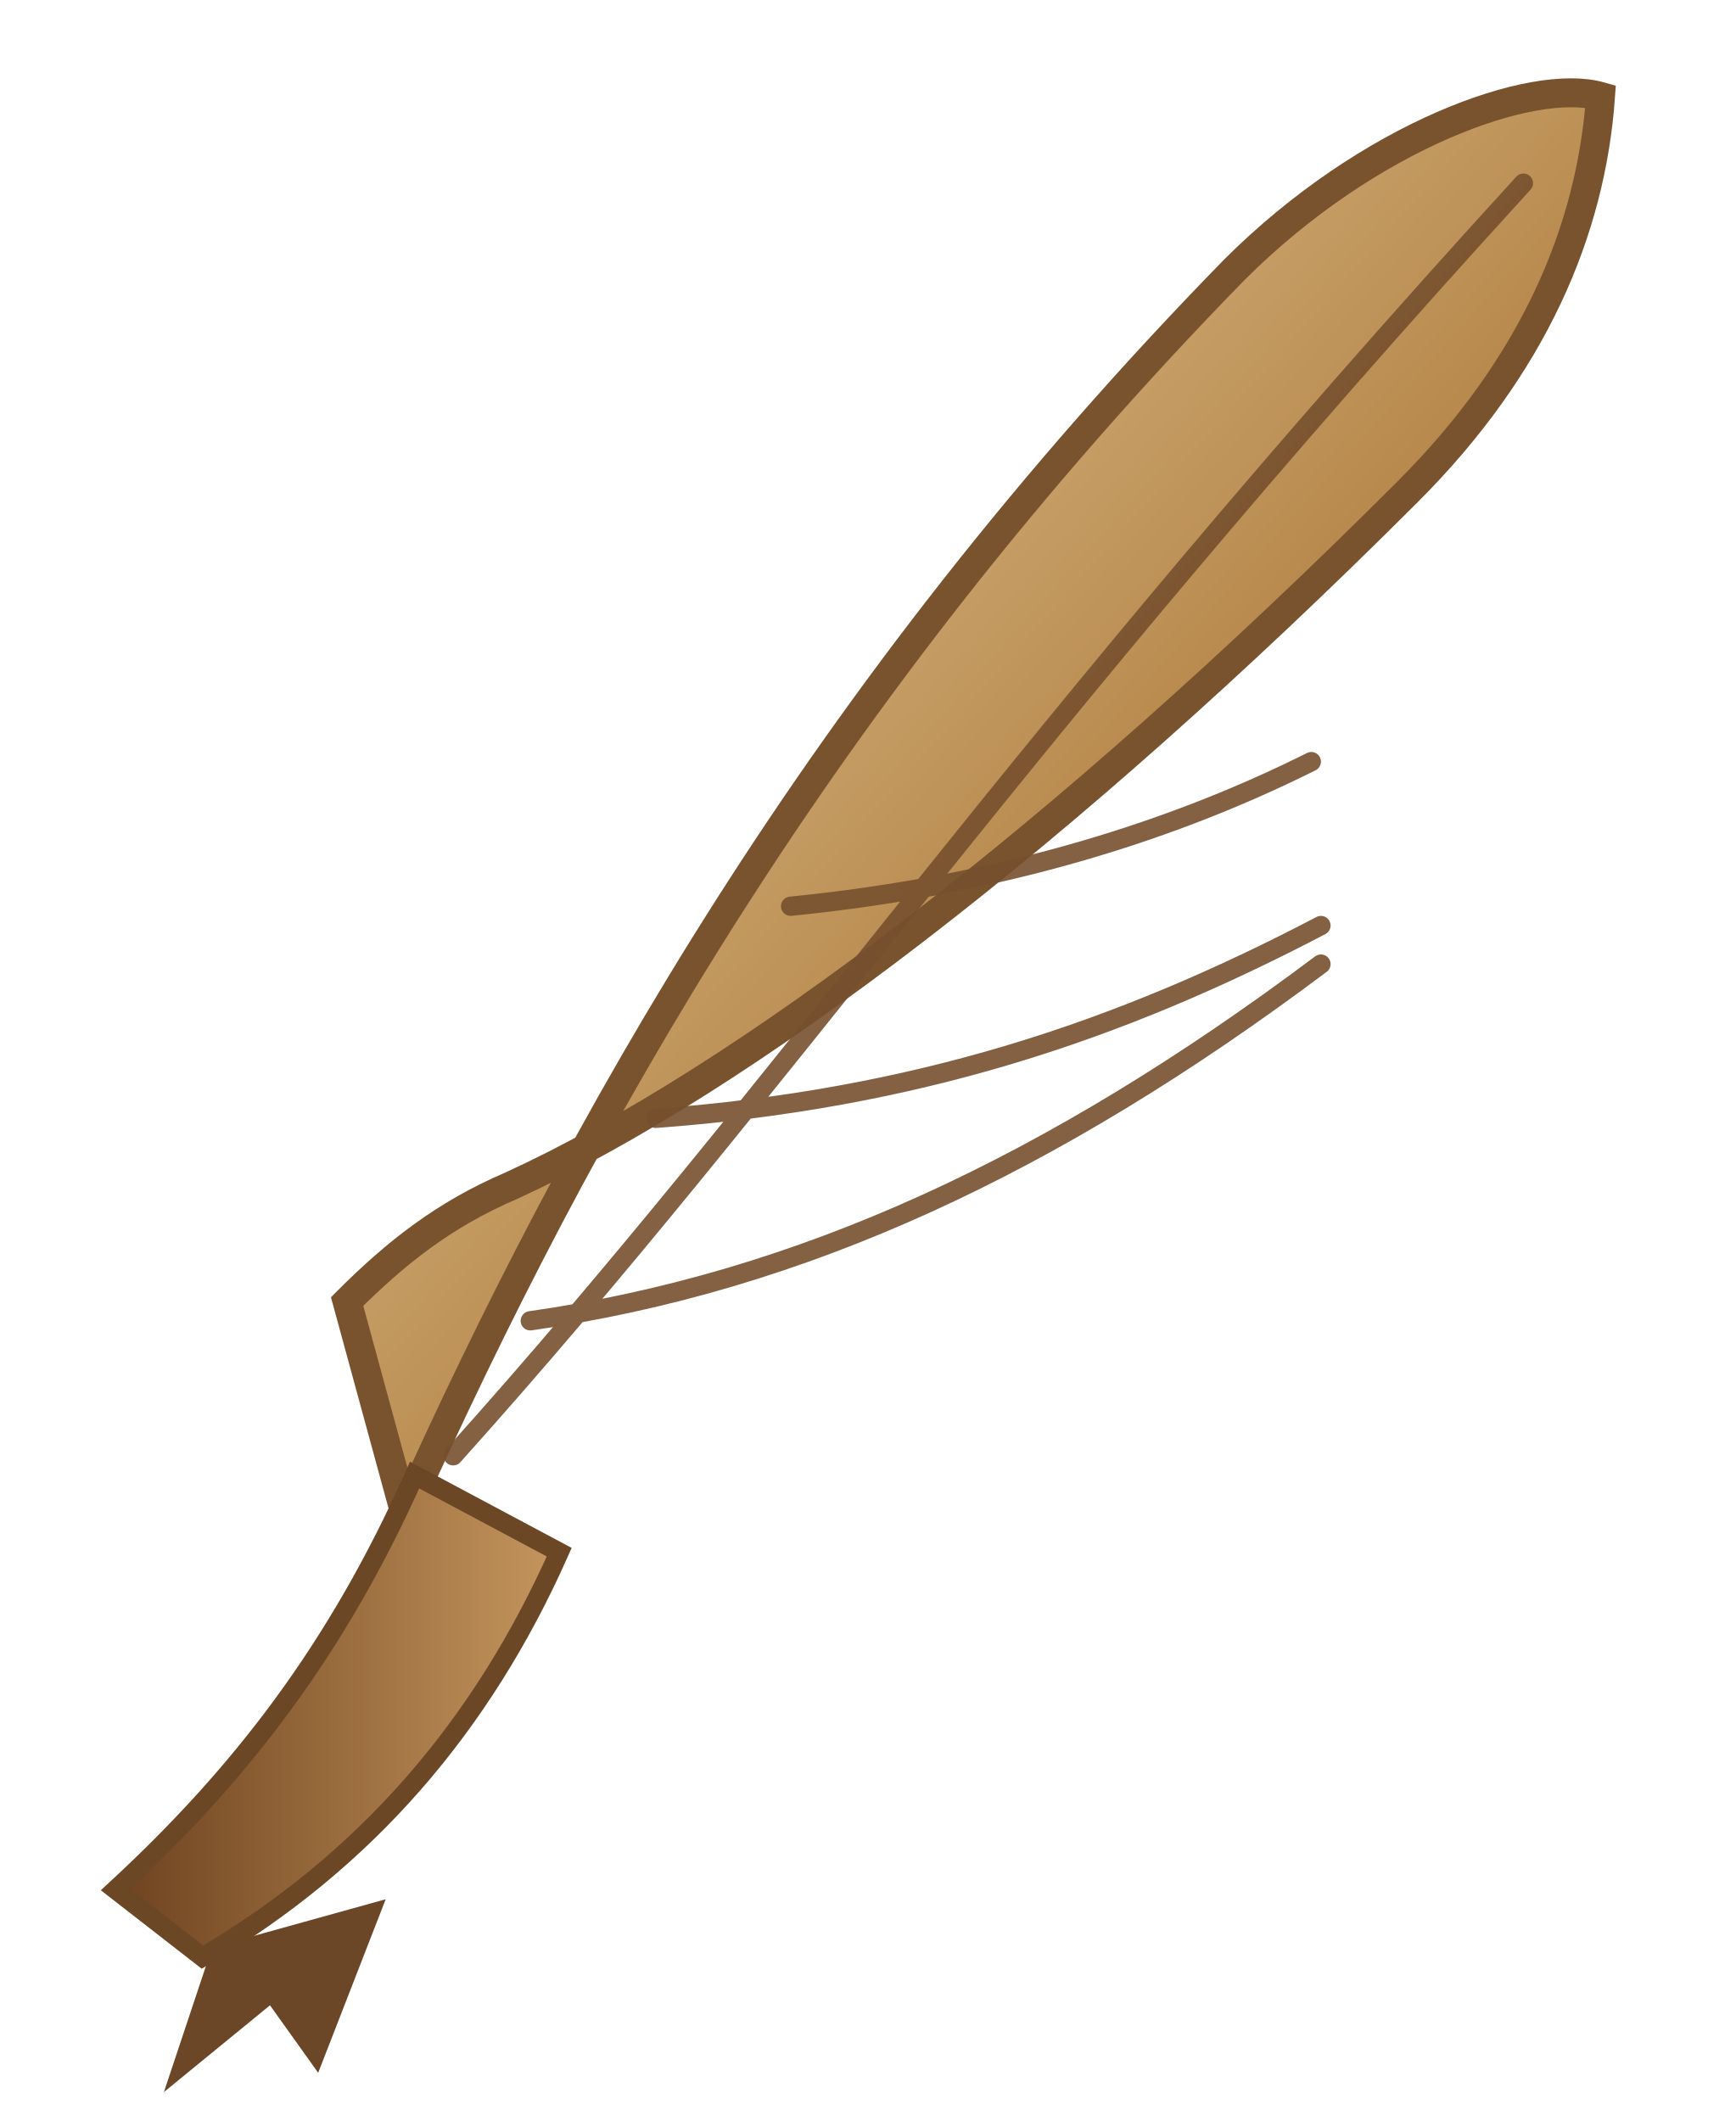
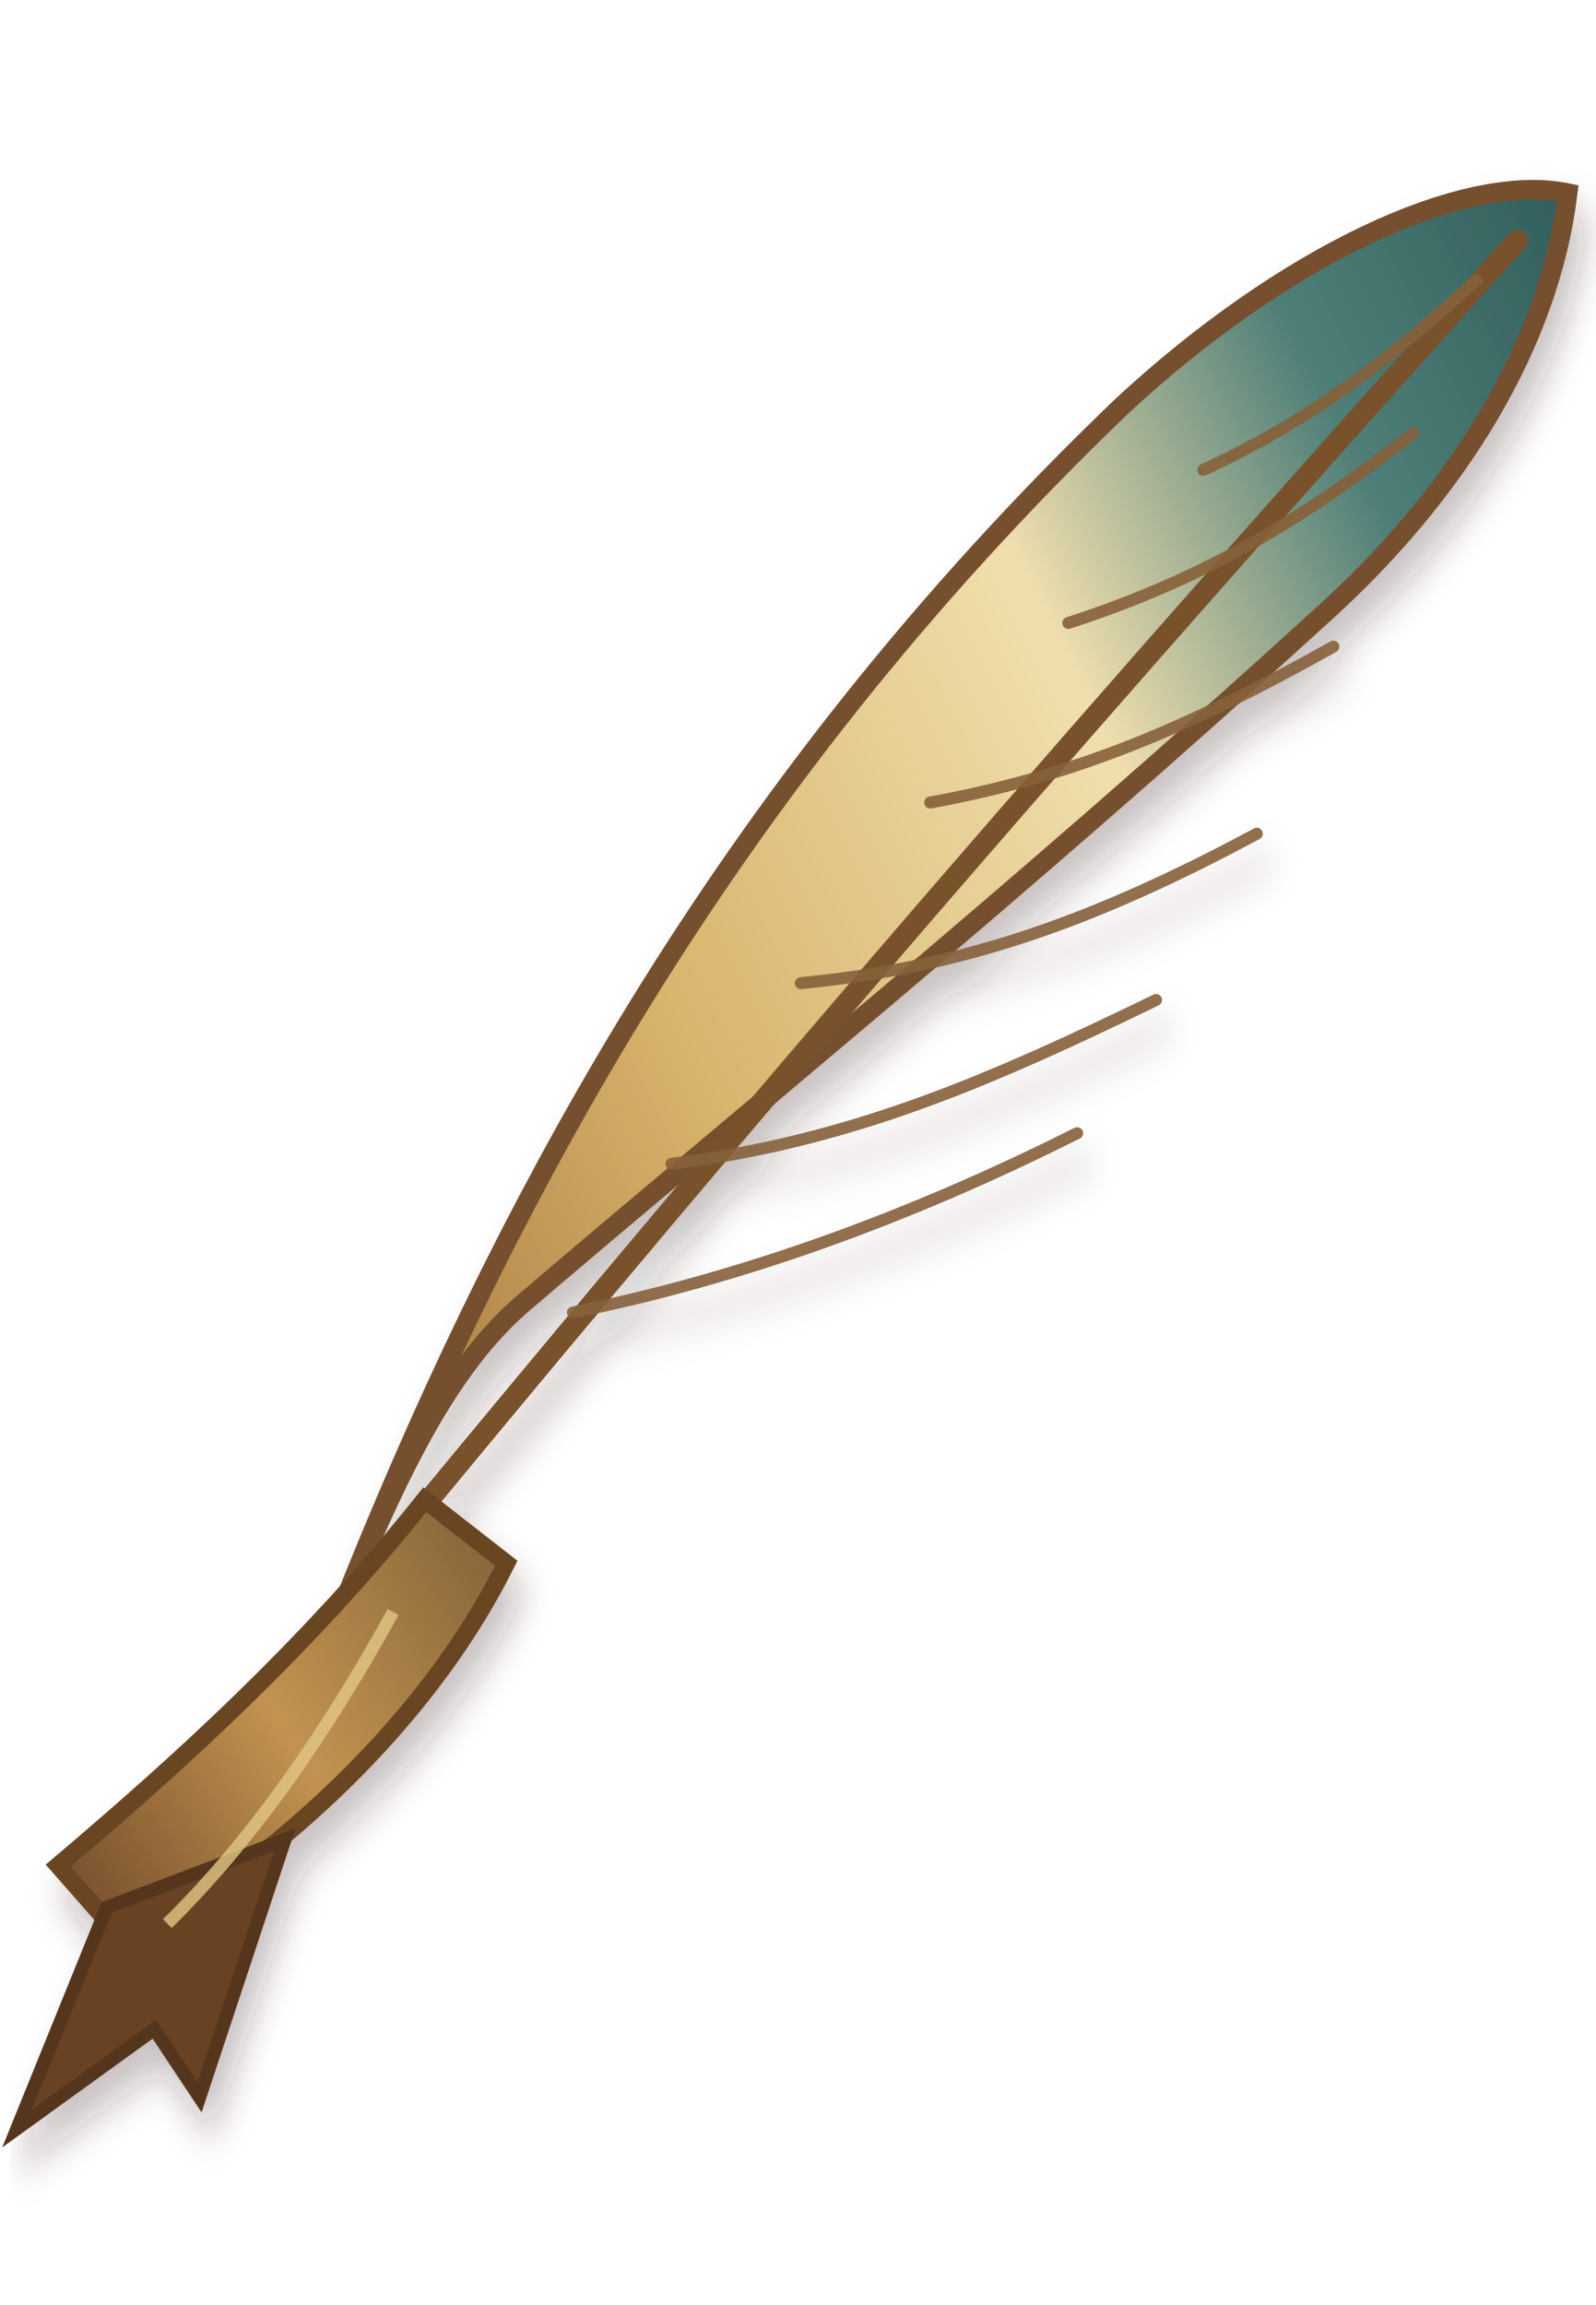
- <svg xmlns="http://www.w3.org/2000/svg" viewBox="0 0 180 220">
+ <svg xmlns="http://www.w3.org/2000/svg" viewBox="0 0 180 260">
  <defs>
-     <linearGradient id="f" x1="0" y1="0" x2="1" y2="1">
-       <stop offset="0" stop-color="#ead9ad" />
-       <stop offset=".55" stop-color="#b98a4e" />
-       <stop offset="1" stop-color="#7d552f" />
+     <linearGradient id="feather" x1="0" y1="1" x2="1" y2="0">
+       <stop offset="0" stop-color="#9b6b35" />
+       <stop offset=".32" stop-color="#d8b36b" />
+       <stop offset=".62" stop-color="#f0dfae" />
+       <stop offset=".82" stop-color="#4f7f78" />
+       <stop offset="1" stop-color="#315e5b" />
    </linearGradient>
-     <linearGradient id="i" x1="0" y1="0" x2="1" y2="0">
-       <stop offset="0" stop-color="#6e421f" />
-       <stop offset="1" stop-color="#c5965d" />
+     <linearGradient id="shaft" x1="0" y1="1" x2="1" y2="0">
+       <stop offset="0" stop-color="#6d4528" />
+       <stop offset=".5" stop-color="#c29350" />
+       <stop offset="1" stop-color="#806037" />
    </linearGradient>
+     <filter id="shadow" x="-30%" y="-20%" width="160%" height="150%">
+       <feDropShadow dx="1.5" dy="3" stdDeviation="2" flood-color="#3e2818" flood-opacity=".28" />
+     </filter>
  </defs>
-   <path d="M42 157C60 117 85 72 128 28c14-14 31-20 38-18-1 14-7 28-20 41-36 36-69 61-93 72-7 3-12 7-17 12Z" fill="url(#f)" stroke="#79532e" stroke-width="3" />
-   <path d="M47 151C82 112 105 77 158 19M55 137c28-4 54-16 82-37M68 116c27-2 48-9 69-20M82 94c20-2 38-7 54-15" fill="none" stroke="#76502d" stroke-width="2" stroke-linecap="round" opacity=".9" />
-   <path d="M43 153c-8 18-18 31-31 43l9 7c17-10 29-24 37-42Z" fill="url(#i)" stroke="#6c4726" stroke-width="2" />
-   <path d="M22 202l-5 15 11-9 5 7 7-18Z" fill="#6b4728" />
+   <g filter="url(#shadow)" transform="rotate(7 90 130)">
+     <path d="M45 188C57 142 76 91 116 42C132 23 151 11 163 12C163 29 155 47 141 63C111 98 82 128 61 151C53 160 49 174 45 188Z" fill="url(#feather)" stroke="#76502d" stroke-width="2.2" />
+     <path d="M49 181C77 137 107 91 158 18" fill="none" stroke="#79512c" stroke-width="2.4" stroke-linecap="round" />
+     <path d="M67 151C85 145 103 136 121 124M76 133C96 128 111 119 128 108M88 111C106 107 120 100 137 88M100 89C116 84 128 77 143 66M113 67C128 60 138 52 149 41M126 48C139 40 147 31 154 23" fill="none" stroke="#86603a" stroke-width="1.35" stroke-linecap="round" opacity=".9" />
+     <path d="M53 174C42 192 29 207 17 220L26 228C44 214 57 197 63 180Z" fill="url(#shaft)" stroke="#694522" stroke-width="2" />
+     <path d="M23 224L16 250L30 237L36 244L42 214Z" fill="#674323" stroke="#54351d" stroke-width="1.5" />
+     <path d="M30 225C38 215 45 202 51 187" fill="none" stroke="#e4c784" stroke-width="1.4" opacity=".8" />
+   </g>
</svg>
